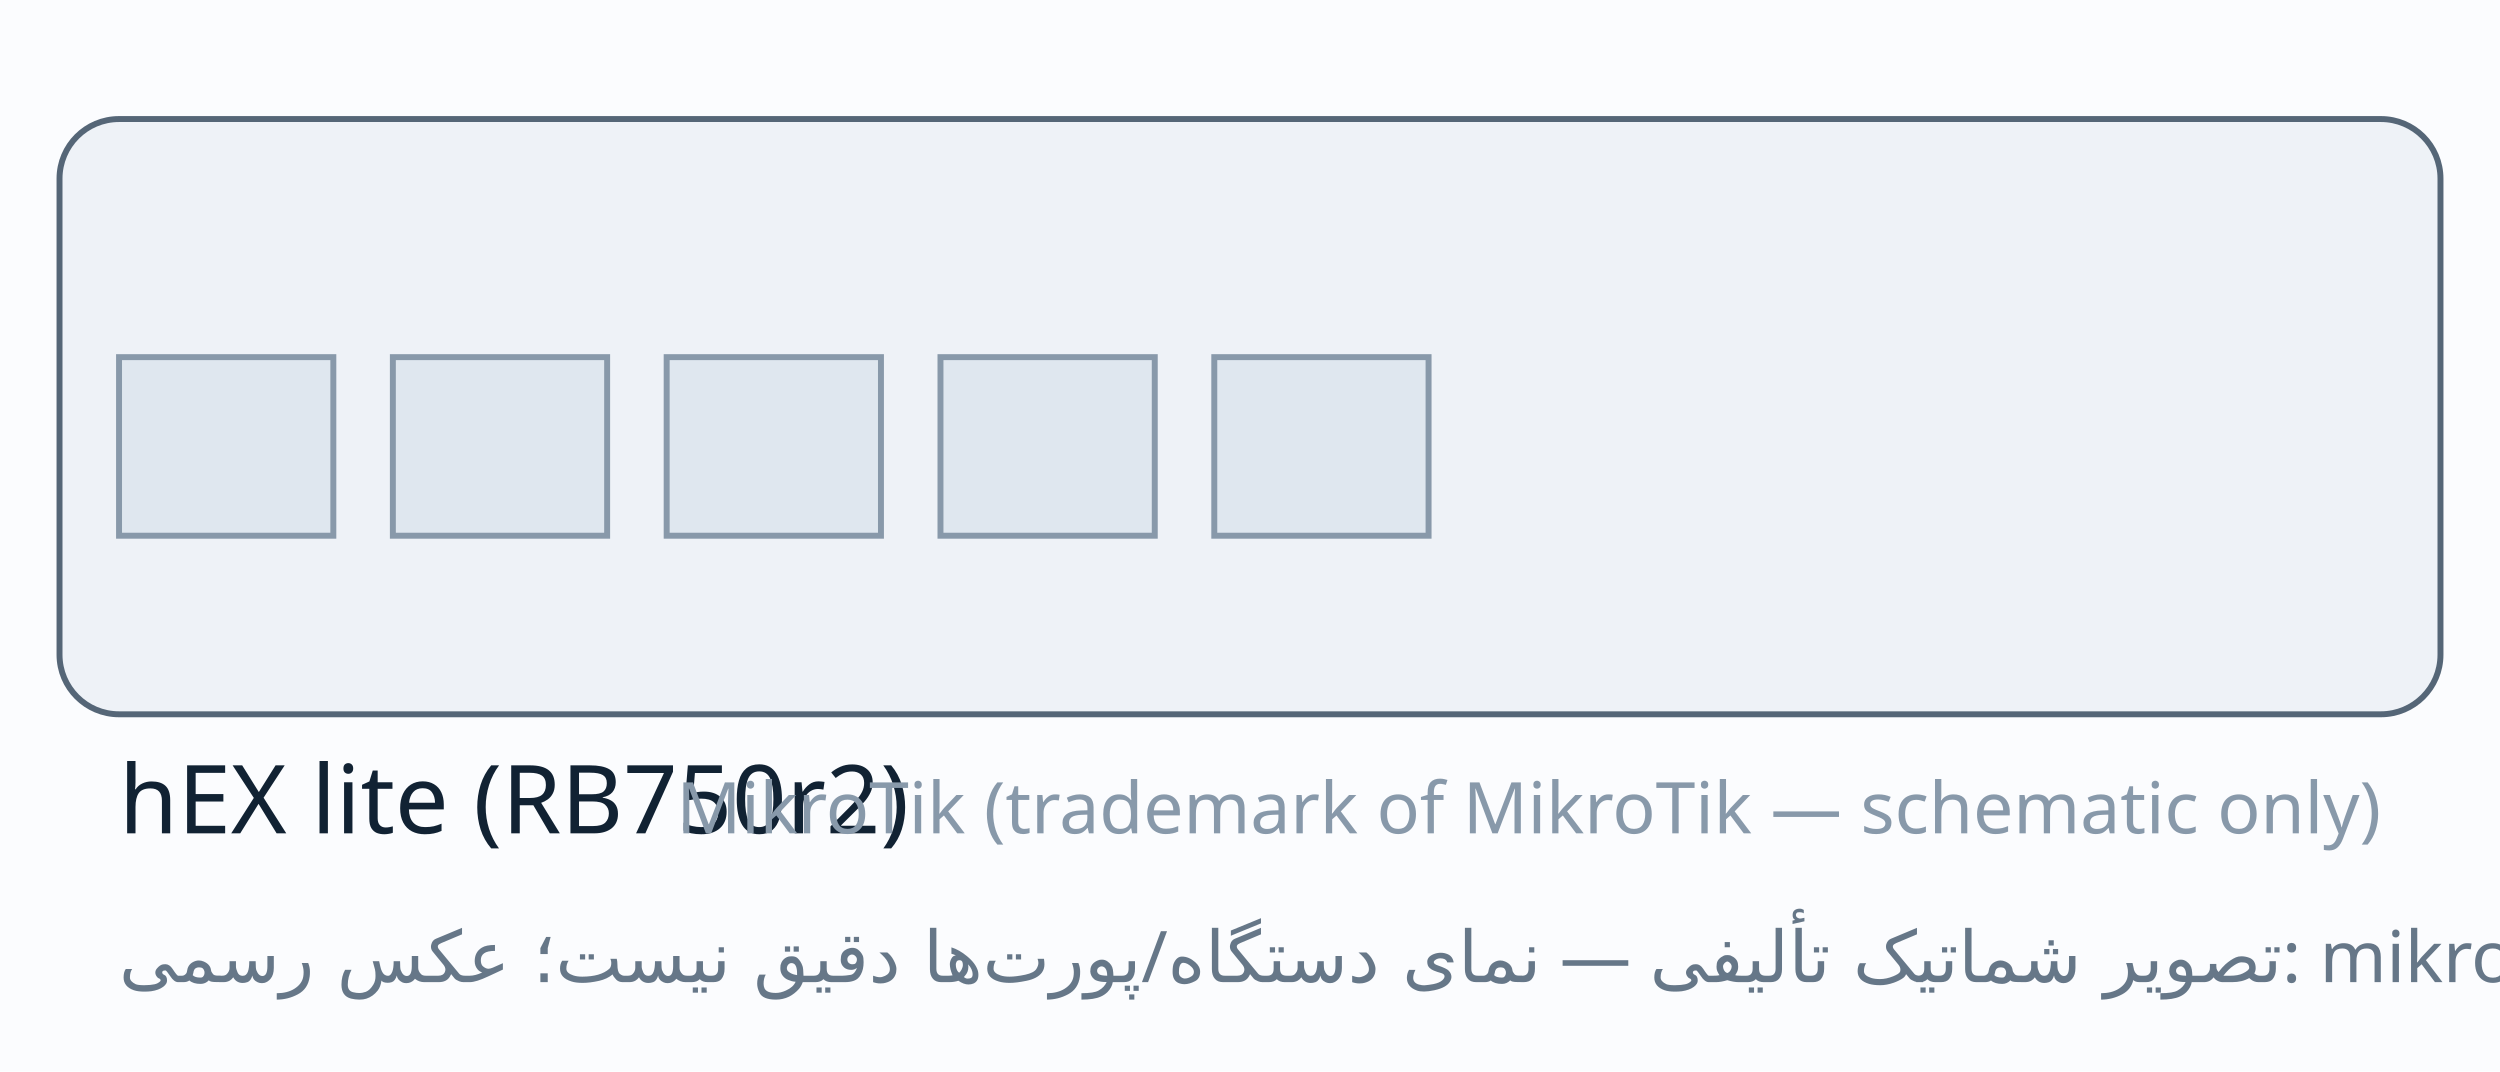
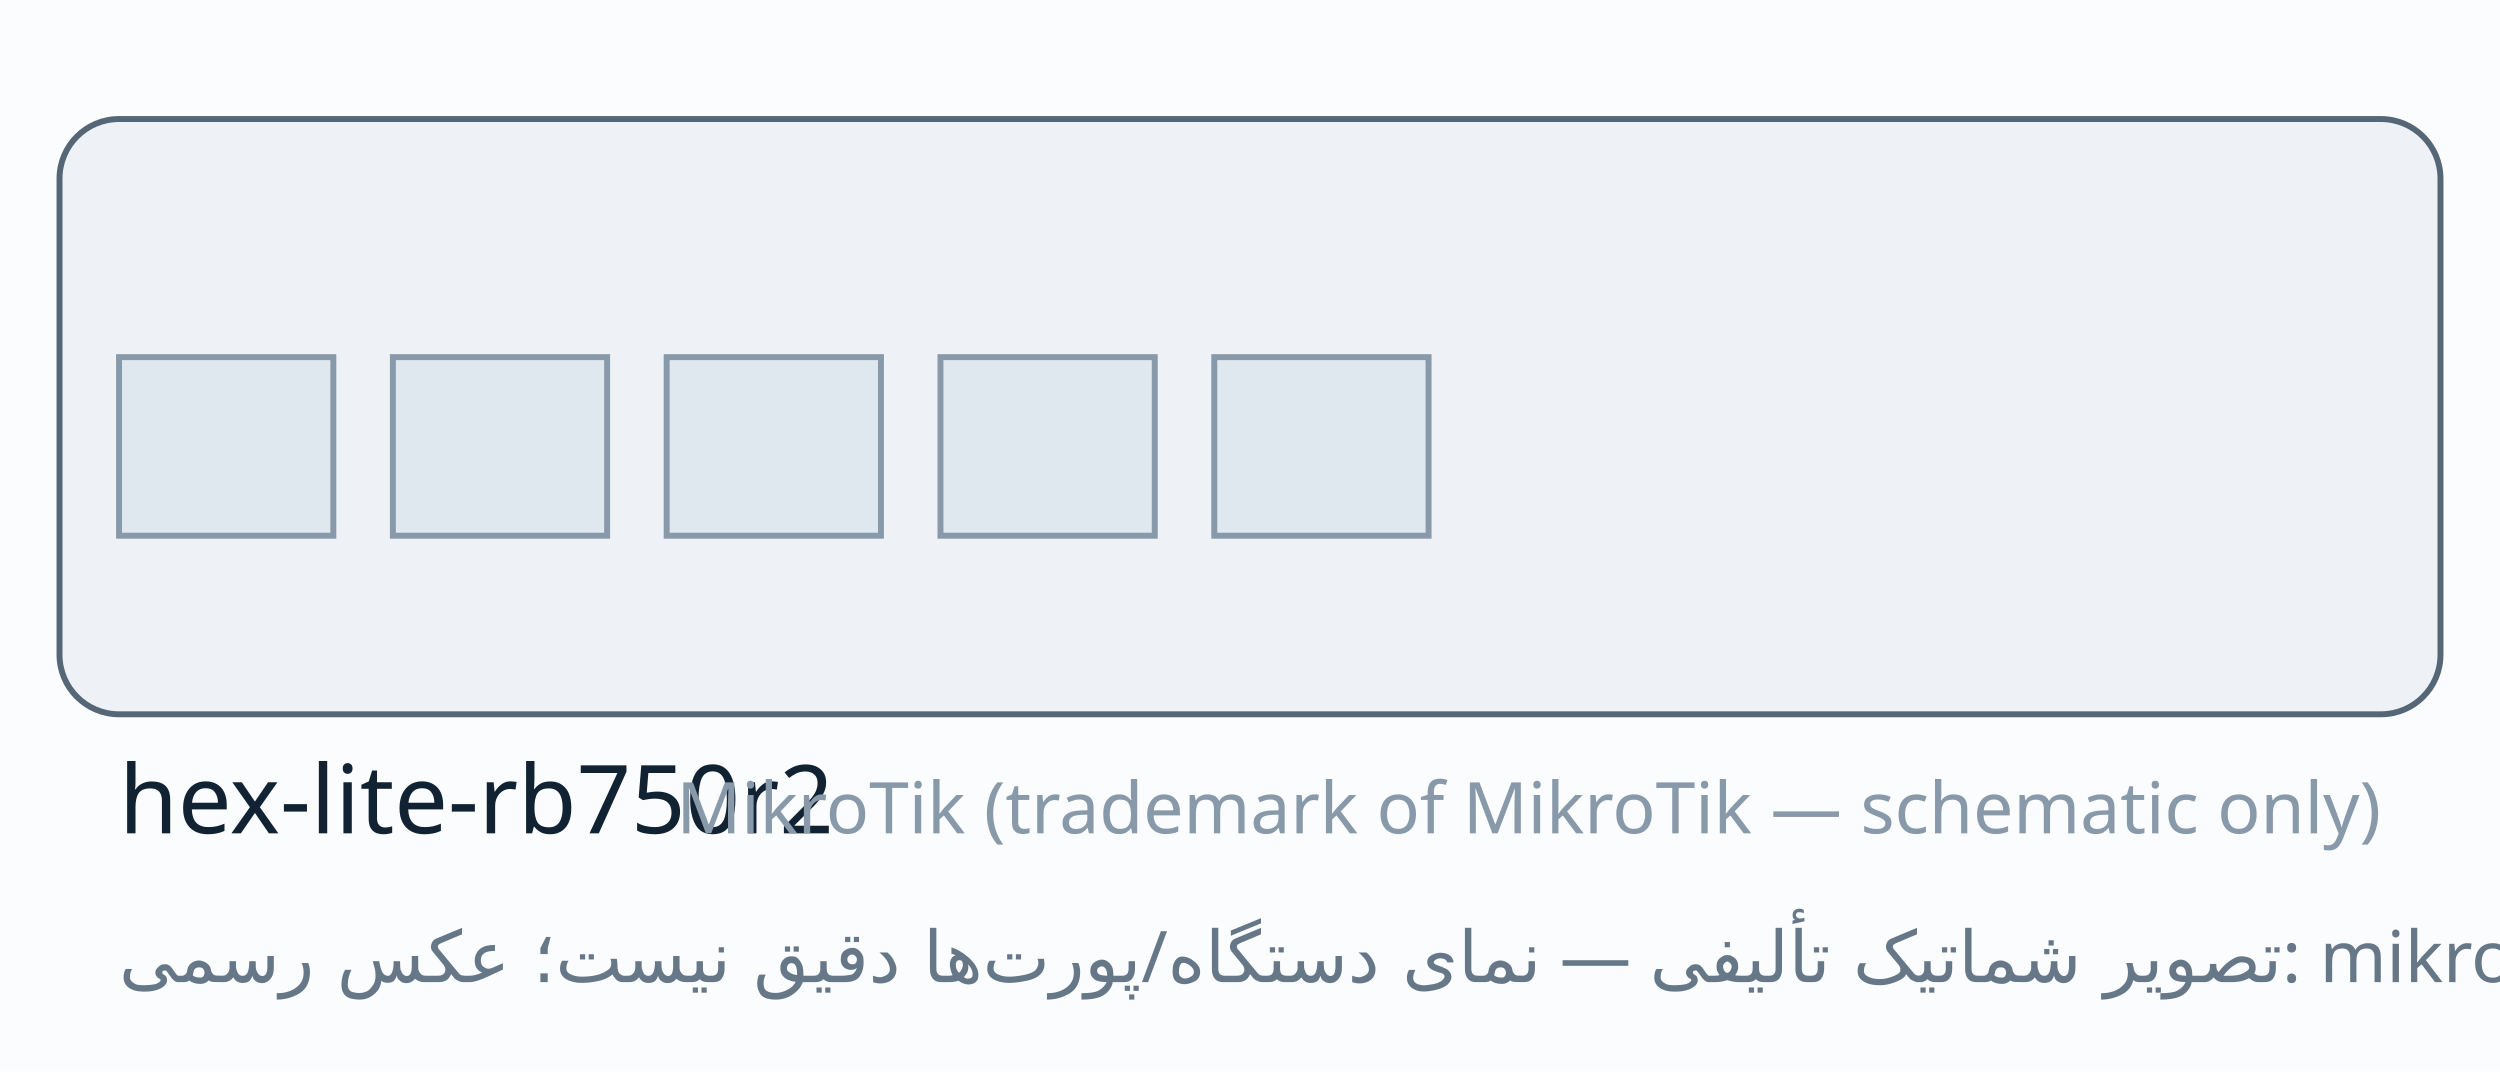
<svg xmlns="http://www.w3.org/2000/svg" viewBox="0 0 420 180" font-family="Tahoma,sans-serif">
  <rect width="420" height="180" fill="#fbfcfe" />
  <rect x="10" y="20" width="400" height="100" rx="10" fill="#eef2f7" stroke="#567" />
  <rect x="20" y="60" width="36" height="30" fill="#dfe7ef" stroke="#89a" />
  <rect x="66" y="60" width="36" height="30" fill="#dfe7ef" stroke="#89a" />
  <rect x="112" y="60" width="36" height="30" fill="#dfe7ef" stroke="#89a" />
  <rect x="158" y="60" width="36" height="30" fill="#dfe7ef" stroke="#89a" />
  <rect x="204" y="60" width="36" height="30" fill="#dfe7ef" stroke="#89a" />
-   <text x="20" y="140" font-size="16" fill="#123">hEX lite (RB750r2)</text>
+   <text x="20" y="140" font-size="16" fill="#123">hex-lite-rb750r2</text>
  <text x="20" y="165" font-size="12" fill="#678">تصویر شماتیک تألیفی — نمای دستگاه/پورت‌ها دقیق نیست؛ عکس رسمی: mikrotik.com</text>
  <text x="400" y="140" text-anchor="end" font-size="12" fill="#89a">MikroTik (trademark of MikroTik — schematic only)</text>
</svg>
